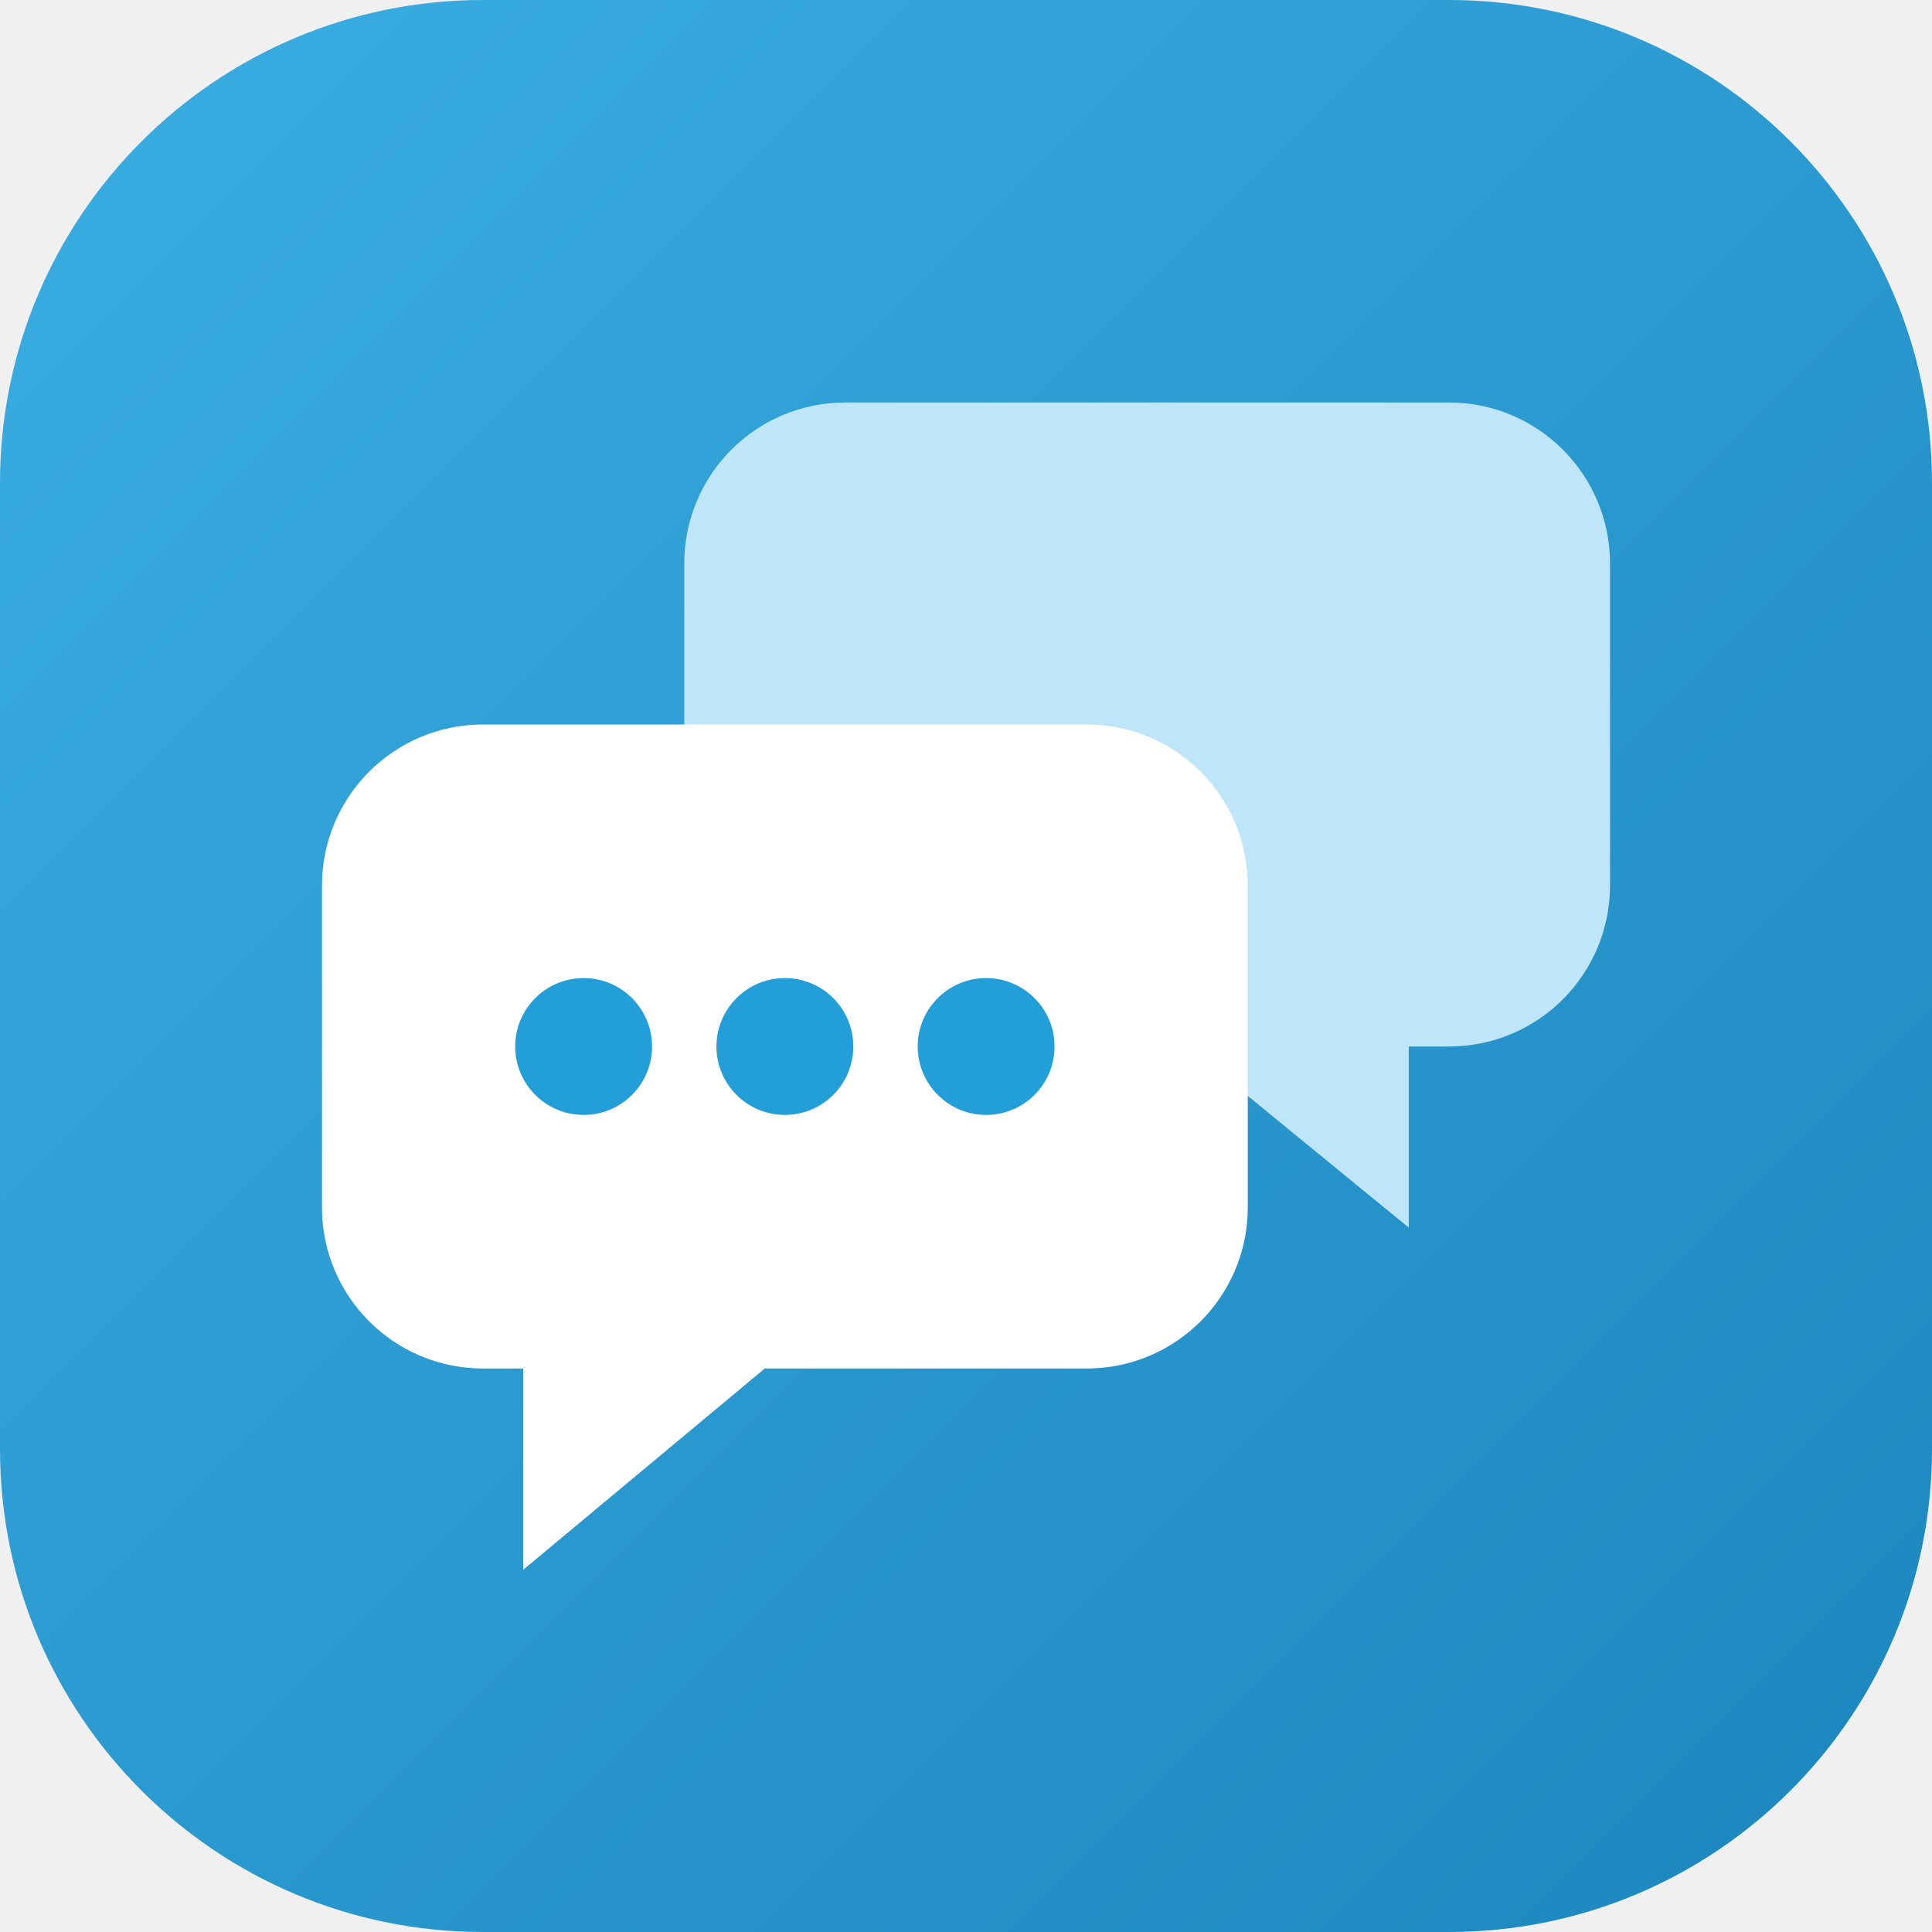
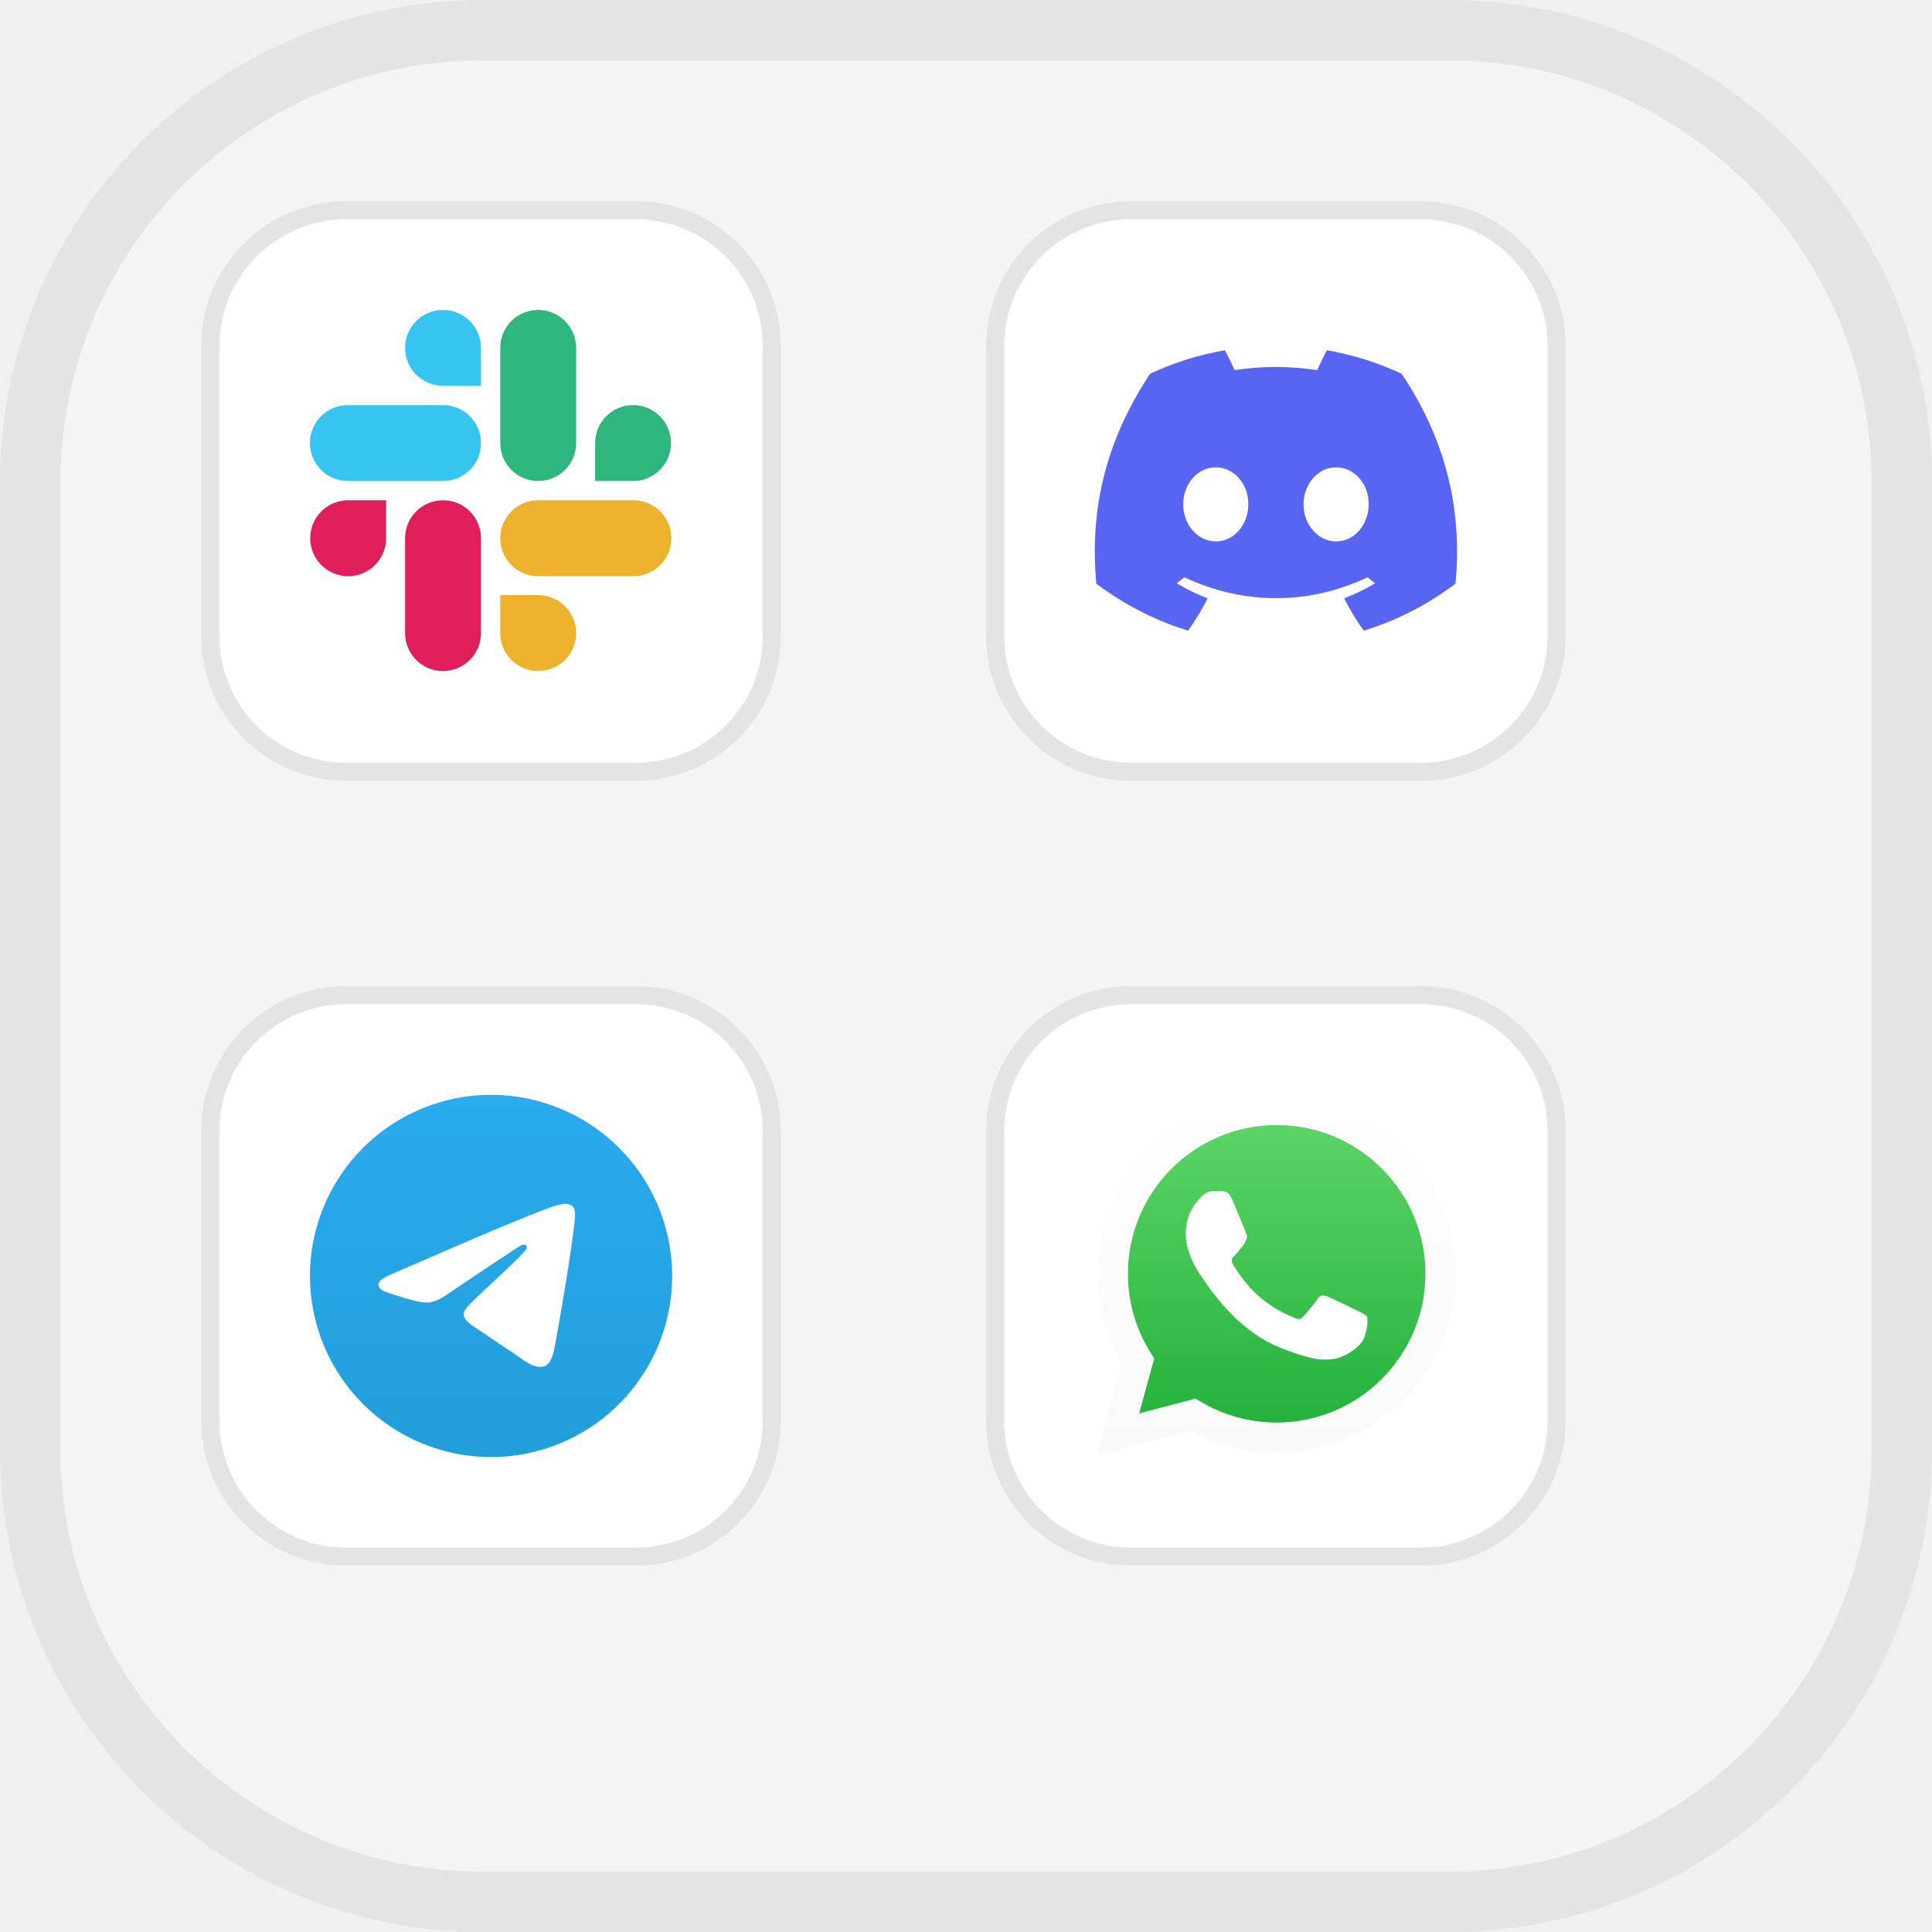
<svg xmlns="http://www.w3.org/2000/svg" viewBox="0 0 48 48" width="48" height="48">
-   <defs>
-     <linearGradient id="lf-msg-bg" x1="0" y1="0" x2="1" y2="1">
-       <stop offset="0" stop-color="#3AAEE3" />
-       <stop offset="1" stop-color="#1B86BD" />
-     </linearGradient>
-   </defs>
-   <rect width="48" height="48" rx="12" fill="url(#lf-msg-bg)" />
-   <path d="M21 10h15a4 4 0 0 1 4 4v8a4 4 0 0 1-4 4h-1v4.5L29.5 26H21a4 4 0 0 1-4-4v-8a4 4 0 0 1 4-4z" fill="#bfe6f8" />
-   <path d="M12 18h15a4 4 0 0 1 4 4v8a4 4 0 0 1-4 4h-8l-6 5v-5h-1a4 4 0 0 1-4-4v-8a4 4 0 0 1 4-4z" fill="#fff" />
-   <circle cx="14.5" cy="26" r="1.7" fill="#229ED9" />
-   <circle cx="19.5" cy="26" r="1.7" fill="#229ED9" />
-   <circle cx="24.5" cy="26" r="1.7" fill="#229ED9" />
+   <rect x="0.75" y="0.75" width="46.5" height="46.5" rx="11.25" fill="#f4f4f5" stroke="#e4e4e7" stroke-width="1.5" />
+   <g transform="translate(5 5) scale(0.3)">
+     <rect x="0.75" y="0.75" width="46.5" height="46.5" rx="11.25" fill="#fff" stroke="#e4e4e7" stroke-width="1.5" />
+     <svg x="9" y="9" width="30" height="30" viewBox="0 0 256 256">
+       <path fill="#e01e5a" d="M53.841 161.32c0 14.832-11.987 26.82-26.819 26.82S.203 176.152.203 161.32c0-14.831 11.987-26.818 26.82-26.818H53.84zm13.41 0c0-14.831 11.987-26.818 26.819-26.818s26.819 11.987 26.819 26.819v67.047c0 14.832-11.987 26.82-26.82 26.82c-14.83 0-26.818-11.988-26.818-26.82z" />
+       <path fill="#36c5f0" d="M94.07 53.638c-14.832 0-26.82-11.987-26.82-26.819S79.239 0 94.07 0s26.819 11.987 26.819 26.819v26.82zm0 13.613c14.832 0 26.819 11.987 26.819 26.819s-11.987 26.819-26.82 26.819H26.82C11.987 120.889 0 108.902 0 94.069c0-14.83 11.987-26.818 26.819-26.818z" />
+       <path fill="#2eb67d" d="M201.55 94.07c0-14.832 11.987-26.82 26.818-26.82s26.82 11.988 26.82 26.82s-11.988 26.819-26.82 26.819H201.55zm-13.41 0c0 14.832-11.988 26.819-26.82 26.819c-14.831 0-26.818-11.987-26.818-26.82V26.82C134.502 11.987 146.489 0 161.32 0s26.819 11.987 26.819 26.819z" />
+       <path fill="#ecb22e" d="M161.32 201.55c14.832 0 26.82 11.987 26.82 26.818s-11.988 26.82-26.82 26.82c-14.831 0-26.818-11.988-26.818-26.82V201.55zm0-13.41c-14.831 0-26.818-11.988-26.818-26.82c0-14.831 11.987-26.818 26.819-26.818h67.25c14.832 0 26.82 11.987 26.82 26.819s-11.988 26.819-26.82 26.819z" />
+     </svg>
+   </g>
+   <g transform="translate(24.5 5) scale(0.3)">
+     <rect x="0.75" y="0.75" width="46.5" height="46.5" rx="11.25" fill="#fff" stroke="#e4e4e7" stroke-width="1.5" />
+     <svg x="9" y="9" width="30" height="30" viewBox="0 0 256 199">
+       <path fill="#5865f2" d="M216.856 16.597A208.5 208.5 0 0 0 164.042 0c-2.275 4.113-4.933 9.645-6.766 14.046q-29.538-4.442-58.533 0c-1.832-4.4-4.55-9.933-6.846-14.046a207.8 207.8 0 0 0-52.855 16.638C5.618 67.147-3.443 116.4 1.087 164.956c22.169 16.555 43.653 26.612 64.775 33.193A161 161 0 0 0 79.735 175.3a136.4 136.4 0 0 1-21.846-10.632a109 109 0 0 0 5.356-4.237c42.122 19.702 87.89 19.702 129.51 0a132 132 0 0 0 5.355 4.237a136 136 0 0 1-21.886 10.653c4.006 8.02 8.638 15.67 13.873 22.848c21.142-6.58 42.646-16.637 64.815-33.213c5.316-56.288-9.08-105.09-38.056-148.36M85.474 135.095c-12.645 0-23.015-11.805-23.015-26.18s10.149-26.2 23.015-26.2s23.236 11.804 23.015 26.2c.02 14.375-10.148 26.18-23.015 26.18m85.051 0c-12.645 0-23.014-11.805-23.014-26.18s10.148-26.2 23.014-26.2c12.867 0 23.236 11.804 23.015 26.2c0 14.375-10.148 26.18-23.015 26.18" />
+     </svg>
+   </g>
+   <g transform="translate(5 24.5) scale(0.3)">
+     <rect x="0.75" y="0.75" width="46.5" height="46.5" rx="11.25" fill="#fff" stroke="#e4e4e7" stroke-width="1.5" />
+     <svg x="9" y="9" width="30" height="30" viewBox="0 0 256 256">
+       <defs>
+         <linearGradient id="SVG6DaOZcwt" x1="50%" x2="50%" y1="0%" y2="100%">
+           <stop offset="0%" stop-color="#2aabee" />
+           <stop offset="100%" stop-color="#229ed9" />
+         </linearGradient>
+       </defs>
+       <path fill="url(#SVG6DaOZcwt)" d="M128 0C94.06 0 61.48 13.494 37.5 37.49A128.04 128.04 0 0 0 0 128c0 33.934 13.5 66.514 37.5 90.51C61.48 242.506 94.06 256 128 256s66.52-13.494 90.5-37.49c24-23.996 37.5-56.576 37.5-90.51s-13.5-66.514-37.5-90.51C194.52 13.494 161.94 0 128 0" />
+       <path fill="#fff" d="M57.94 126.648q55.98-24.384 74.64-32.152c35.56-14.786 42.94-17.354 47.76-17.441c1.06-.017 3.42.245 4.96 1.49c1.28 1.05 1.64 2.47 1.82 3.467c.16.996.38 3.266.2 5.038c-1.92 20.24-10.26 69.356-14.5 92.026c-1.78 9.592-5.32 12.808-8.74 13.122c-7.44.684-13.08-4.912-20.28-9.63c-11.26-7.386-17.62-11.982-28.56-19.188c-12.64-8.328-4.44-12.906 2.76-20.386c1.88-1.958 34.64-31.748 35.26-34.45c.08-.338.16-1.598-.6-2.262c-.74-.666-1.84-.438-2.64-.258c-1.14.256-19.12 12.152-54 35.686c-5.1 3.508-9.72 5.218-13.88 5.128c-4.56-.098-13.36-2.584-19.9-4.708c-8-2.606-14.38-3.984-13.82-8.41c.28-2.304 3.46-4.662 9.52-7.072" />
+     </svg>
+   </g>
+   <g transform="translate(24.5 24.5) scale(0.3)">
+     <rect x="0.75" y="0.75" width="46.5" height="46.5" rx="11.25" fill="#fff" stroke="#e4e4e7" stroke-width="1.5" />
+     <svg x="9" y="9" width="30" height="30" viewBox="0 0 256 258">
+       <defs>
+         <linearGradient id="SVGK3KZq49U" x1="50%" x2="50%" y1="100%" y2="0%">
+           <stop offset="0%" stop-color="#1faf38" />
+           <stop offset="100%" stop-color="#60d669" />
+         </linearGradient>
+         <linearGradient id="SVGefMkoEOd" x1="50%" x2="50%" y1="100%" y2="0%">
+           <stop offset="0%" stop-color="#f9f9f9" />
+           <stop offset="100%" stop-color="#fff" />
+         </linearGradient>
+       </defs>
+       <path fill="url(#SVGK3KZq49U)" d="M5.463 127.456c-.006 21.677 5.658 42.843 16.428 61.499L4.433 252.697l65.232-17.104a123 123 0 0 0 58.8 14.97h.054c67.815 0 123.018-55.183 123.047-123.01c.013-32.867-12.775-63.773-36.009-87.025c-23.23-23.25-54.125-36.061-87.043-36.076c-67.823 0-123.022 55.18-123.05 123.004" />
+       <path fill="url(#SVGefMkoEOd)" d="M1.07 127.416c-.007 22.457 5.86 44.38 17.014 63.704L0 257.147l67.571-17.717c18.618 10.151 39.58 15.503 60.91 15.511h.055c70.248 0 127.434-57.168 127.464-127.423c.012-34.048-13.236-66.065-37.3-90.15C194.633 13.286 162.633.014 128.536 0C58.276 0 1.099 57.16 1.071 127.416m40.24 60.376l-2.523-4.005c-10.606-16.864-16.204-36.352-16.196-56.363C22.614 69.029 70.138 21.52 128.576 21.52c28.3.012 54.896 11.044 74.9 31.06c20.003 20.018 31.01 46.628 31.003 74.93c-.026 58.395-47.551 105.91-105.943 105.91h-.042c-19.013-.01-37.66-5.116-53.922-14.765l-3.87-2.295l-40.098 10.513z" />
+       <path fill="#fff" d="M96.678 74.148c-2.386-5.303-4.897-5.41-7.166-5.503c-1.858-.08-3.982-.074-6.104-.074c-2.124 0-5.575.799-8.492 3.984c-2.92 3.188-11.148 10.892-11.148 26.561s11.413 30.813 13.004 32.94c1.593 2.123 22.033 35.307 54.405 48.073c26.904 10.609 32.379 8.499 38.218 7.967c5.84-.53 18.844-7.702 21.497-15.139c2.655-7.436 2.655-13.81 1.859-15.142c-.796-1.327-2.92-2.124-6.105-3.716s-18.844-9.298-21.763-10.361c-2.92-1.062-5.043-1.592-7.167 1.597c-2.124 3.184-8.223 10.356-10.082 12.48c-1.857 2.129-3.716 2.394-6.9.801c-3.187-1.598-13.444-4.957-25.613-15.806c-9.468-8.442-15.86-18.867-17.718-22.056c-1.858-3.184-.199-4.91 1.398-6.497c1.431-1.427 3.186-3.719 4.78-5.578c1.588-1.86 2.118-3.187 3.18-5.311c1.063-2.126.531-3.986-.264-5.579c-.798-1.593-6.987-17.343-9.819-23.64" />
+     </svg>
+   </g>
</svg>
